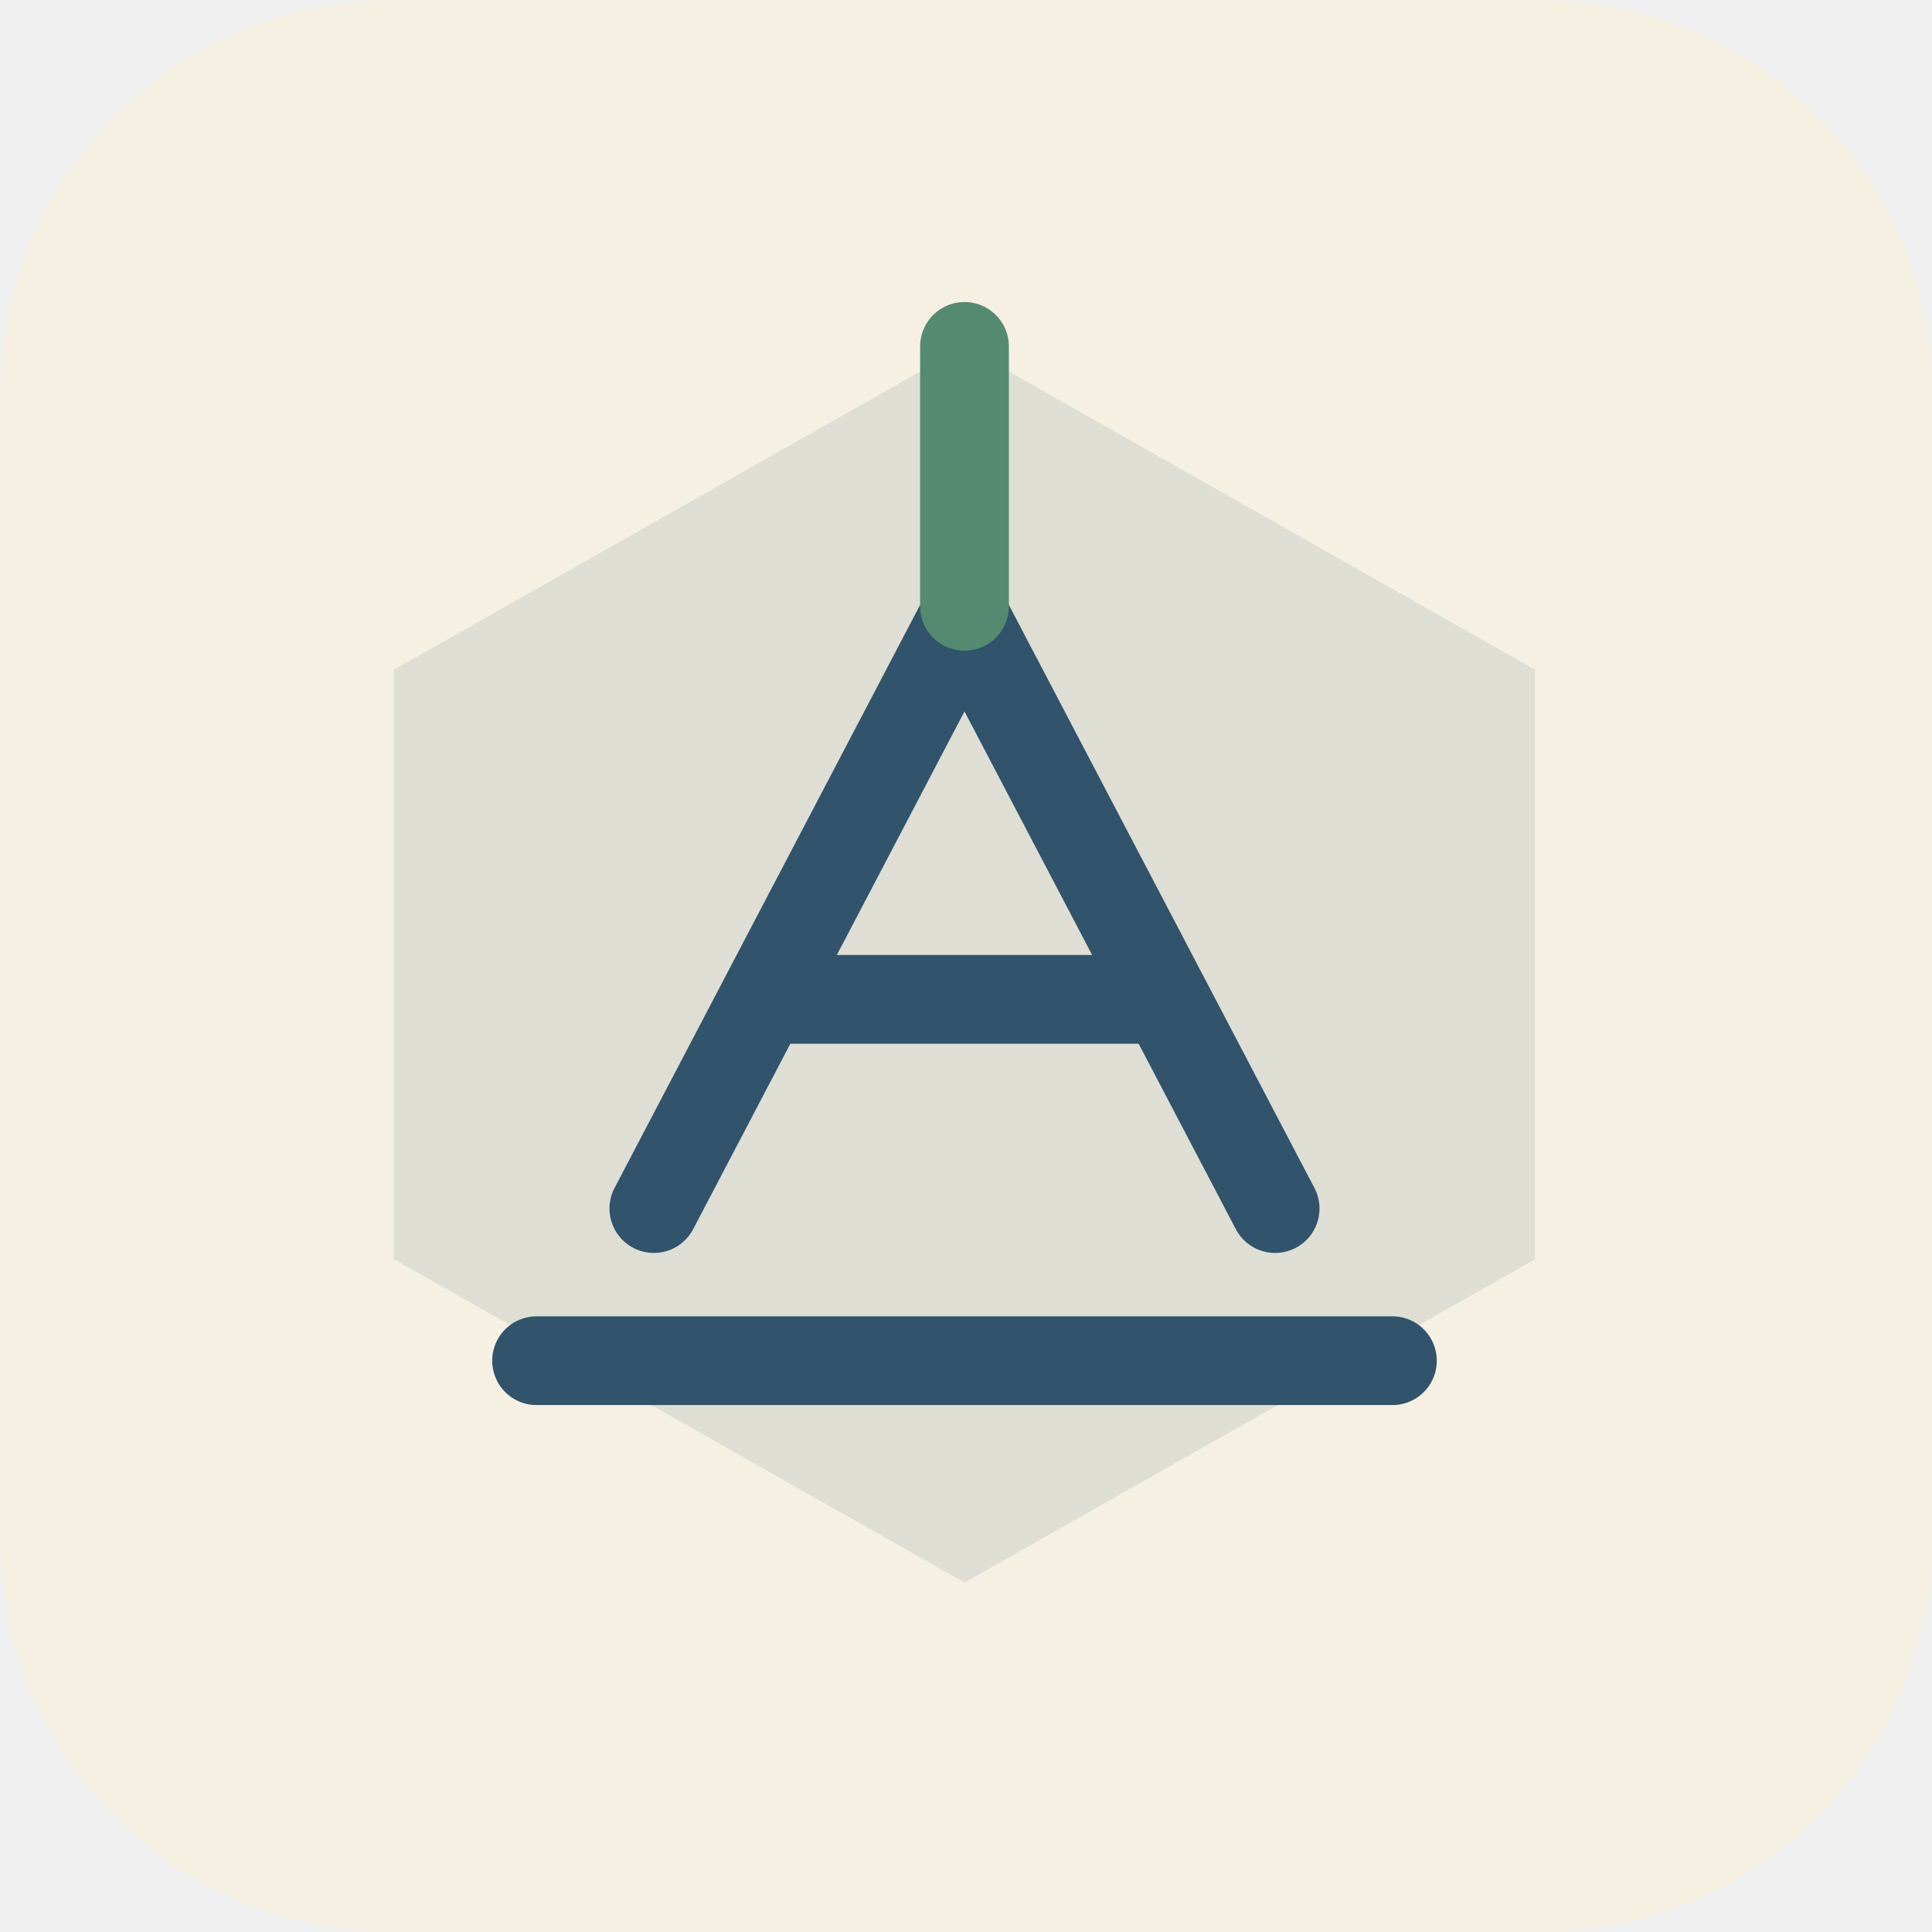
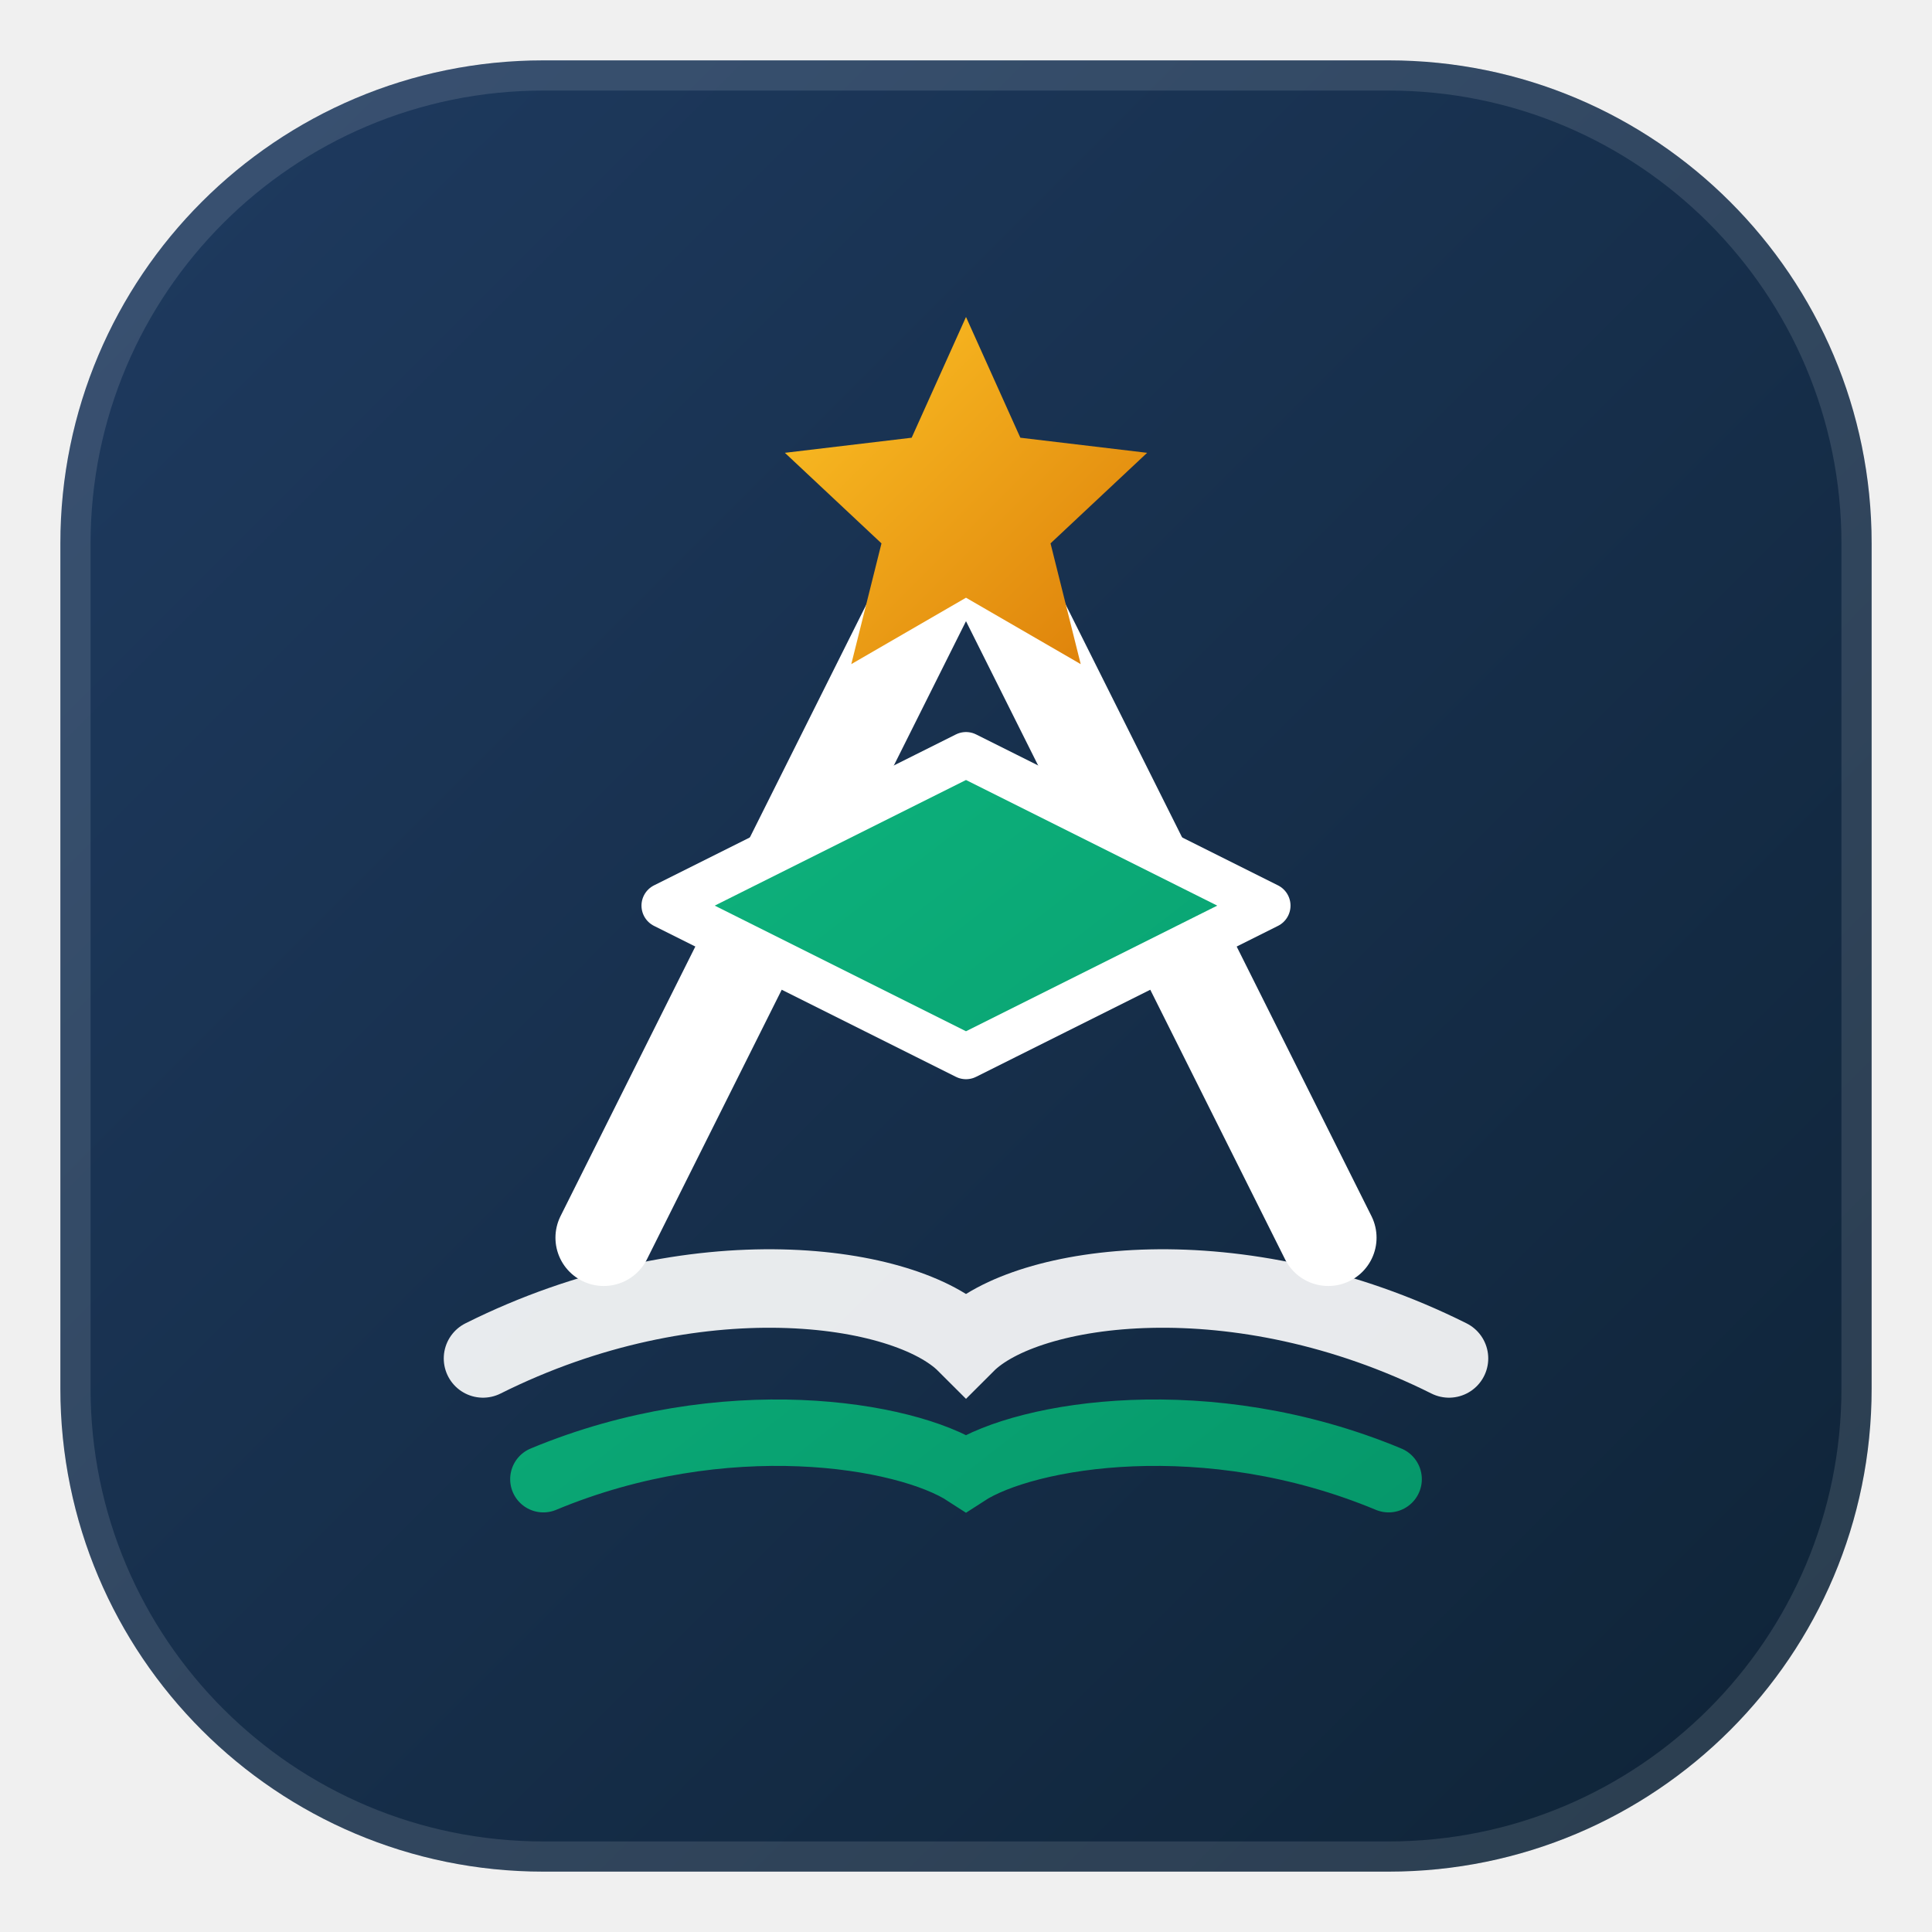
- <svg xmlns="http://www.w3.org/2000/svg" width="512" height="512" viewBox="0 0 512 512" fill="none">
-   <rect width="512" height="512" rx="104" fill="#F6F0E3" />
-   <g transform="translate(54 54) scale(8.4)">
-     <path d="M24 4.5 42 14.7v18.6L24 43.5 6 33.3V14.7L24 4.5Z" fill="#31536B" fill-opacity=".12" />
-     <path d="M14.2 31.7 24 13l9.8 18.7M18.2 25.1h11.6M10.5 36.5h27" fill="none" stroke="#31536B" stroke-width="2.8" stroke-linecap="round" stroke-linejoin="round" />
-     <path d="M24 4.5v8.2" stroke="#548A70" stroke-width="2.8" stroke-linecap="round" />
-   </g>
+ <svg xmlns="http://www.w3.org/2000/svg" width="64" height="64" viewBox="0 0 64 64" fill="none">
+   <defs>
+     <linearGradient id="favNavy" x1="4" y1="4" x2="60" y2="60" gradientUnits="userSpaceOnUse">
+       <stop offset="0%" stop-color="#1E3A5F" />
+       <stop offset="100%" stop-color="#0F2438" />
+     </linearGradient>
+     <linearGradient id="favEmerald" x1="20" y1="16" x2="48" y2="52" gradientUnits="userSpaceOnUse">
+       <stop offset="0%" stop-color="#10B981" />
+       <stop offset="100%" stop-color="#059669" />
+     </linearGradient>
+     <linearGradient id="favGold" x1="26" y1="12" x2="38" y2="24" gradientUnits="userSpaceOnUse">
+       <stop offset="0%" stop-color="#FBBF24" />
+       <stop offset="100%" stop-color="#D97706" />
+     </linearGradient>
+   </defs>
+   <rect x="2" y="2" width="60" height="60" rx="16" fill="url(#favNavy)" />
+   <rect x="2.5" y="2.5" width="59" height="59" rx="15.5" stroke="#FFFFFF" stroke-opacity="0.12" />
+   <path d="M16 45 C23 41.5 30 42.5 32 44.5 C34 42.5 41 41.5 48 45" stroke="#FFFFFF" stroke-opacity="0.9" stroke-width="2.6" stroke-linecap="round" />
+   <path d="M18 49 C24 46.5 30 47.5 32 48.8 C34 47.5 40 46.5 46 49" stroke="url(#favEmerald)" stroke-width="2.2" stroke-linecap="round" />
+   <path d="M20 41 L32 17 L44 41" stroke="#FFFFFF" stroke-width="3.2" stroke-linecap="round" stroke-linejoin="round" />
+   <path d="M22 30 L32 25 L42 30 L32 35 Z" fill="url(#favEmerald)" stroke="#FFFFFF" stroke-width="1.5" stroke-linejoin="round" />
+   <polygon points="32,10.5 33.8,14.5 38,15 34.8,18 35.8,22 32,19.8 28.2,22 29.2,18 26,15 30.2,14.5" fill="url(#favGold)" />
</svg>
